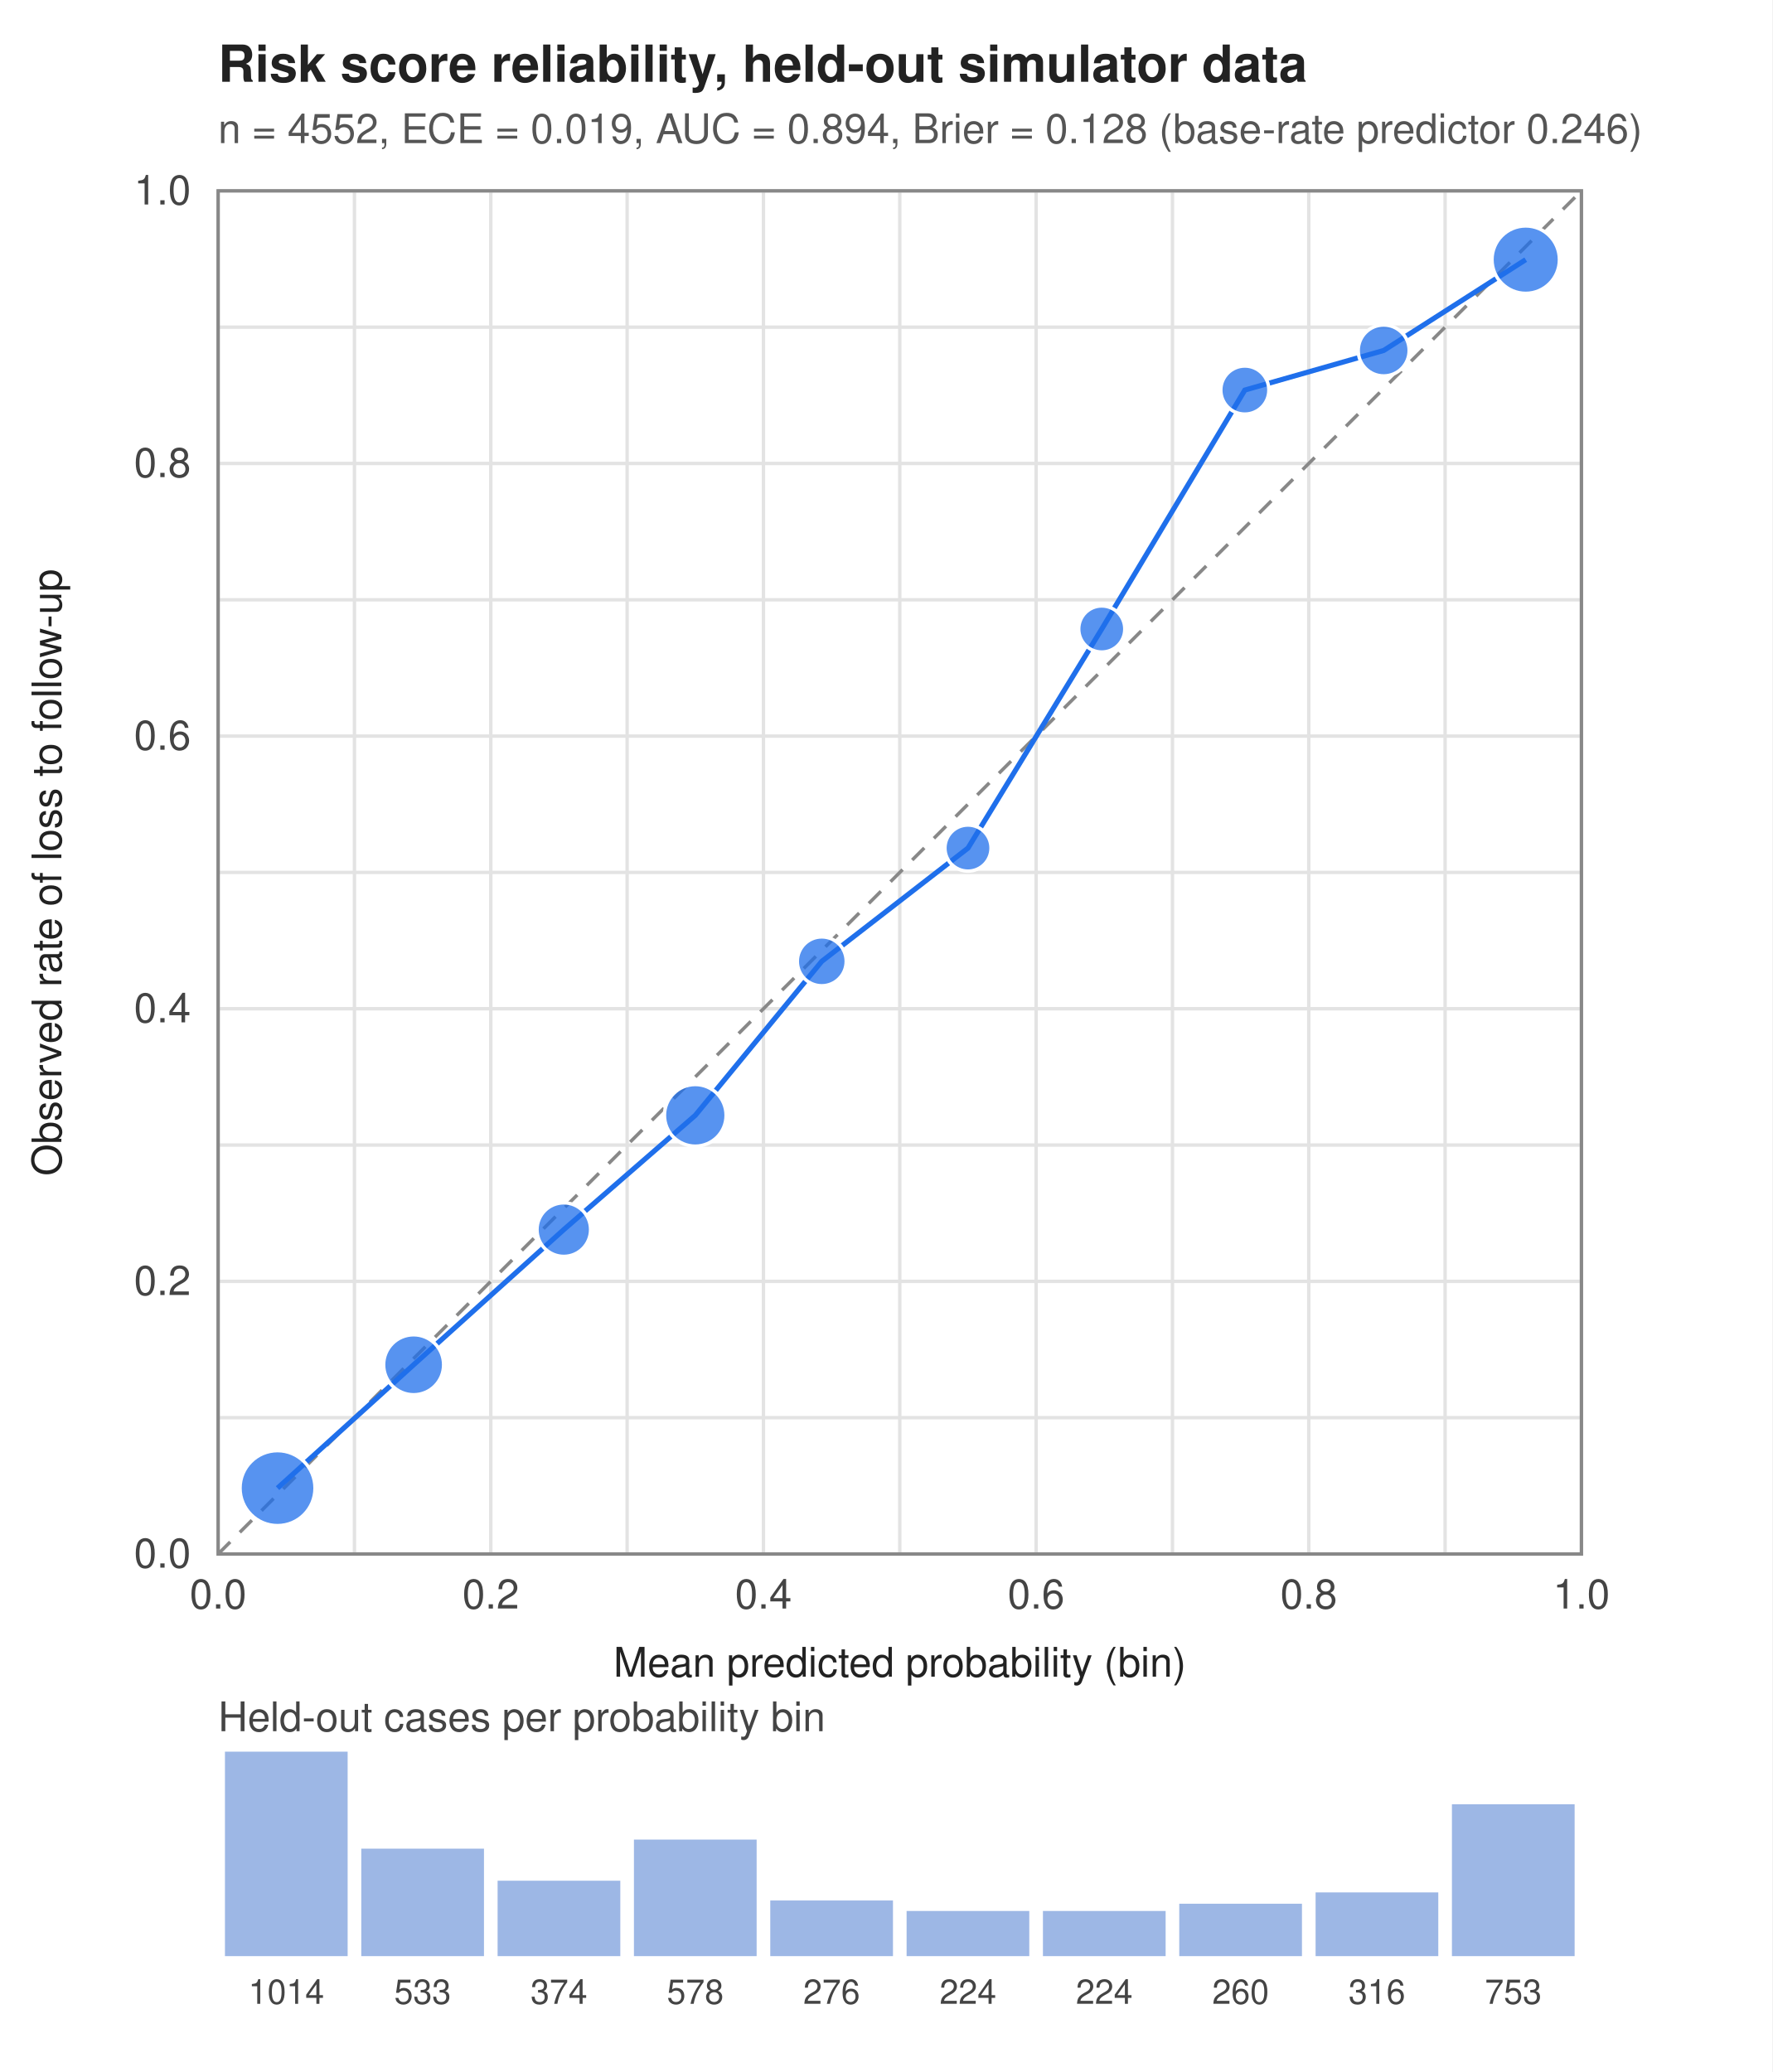
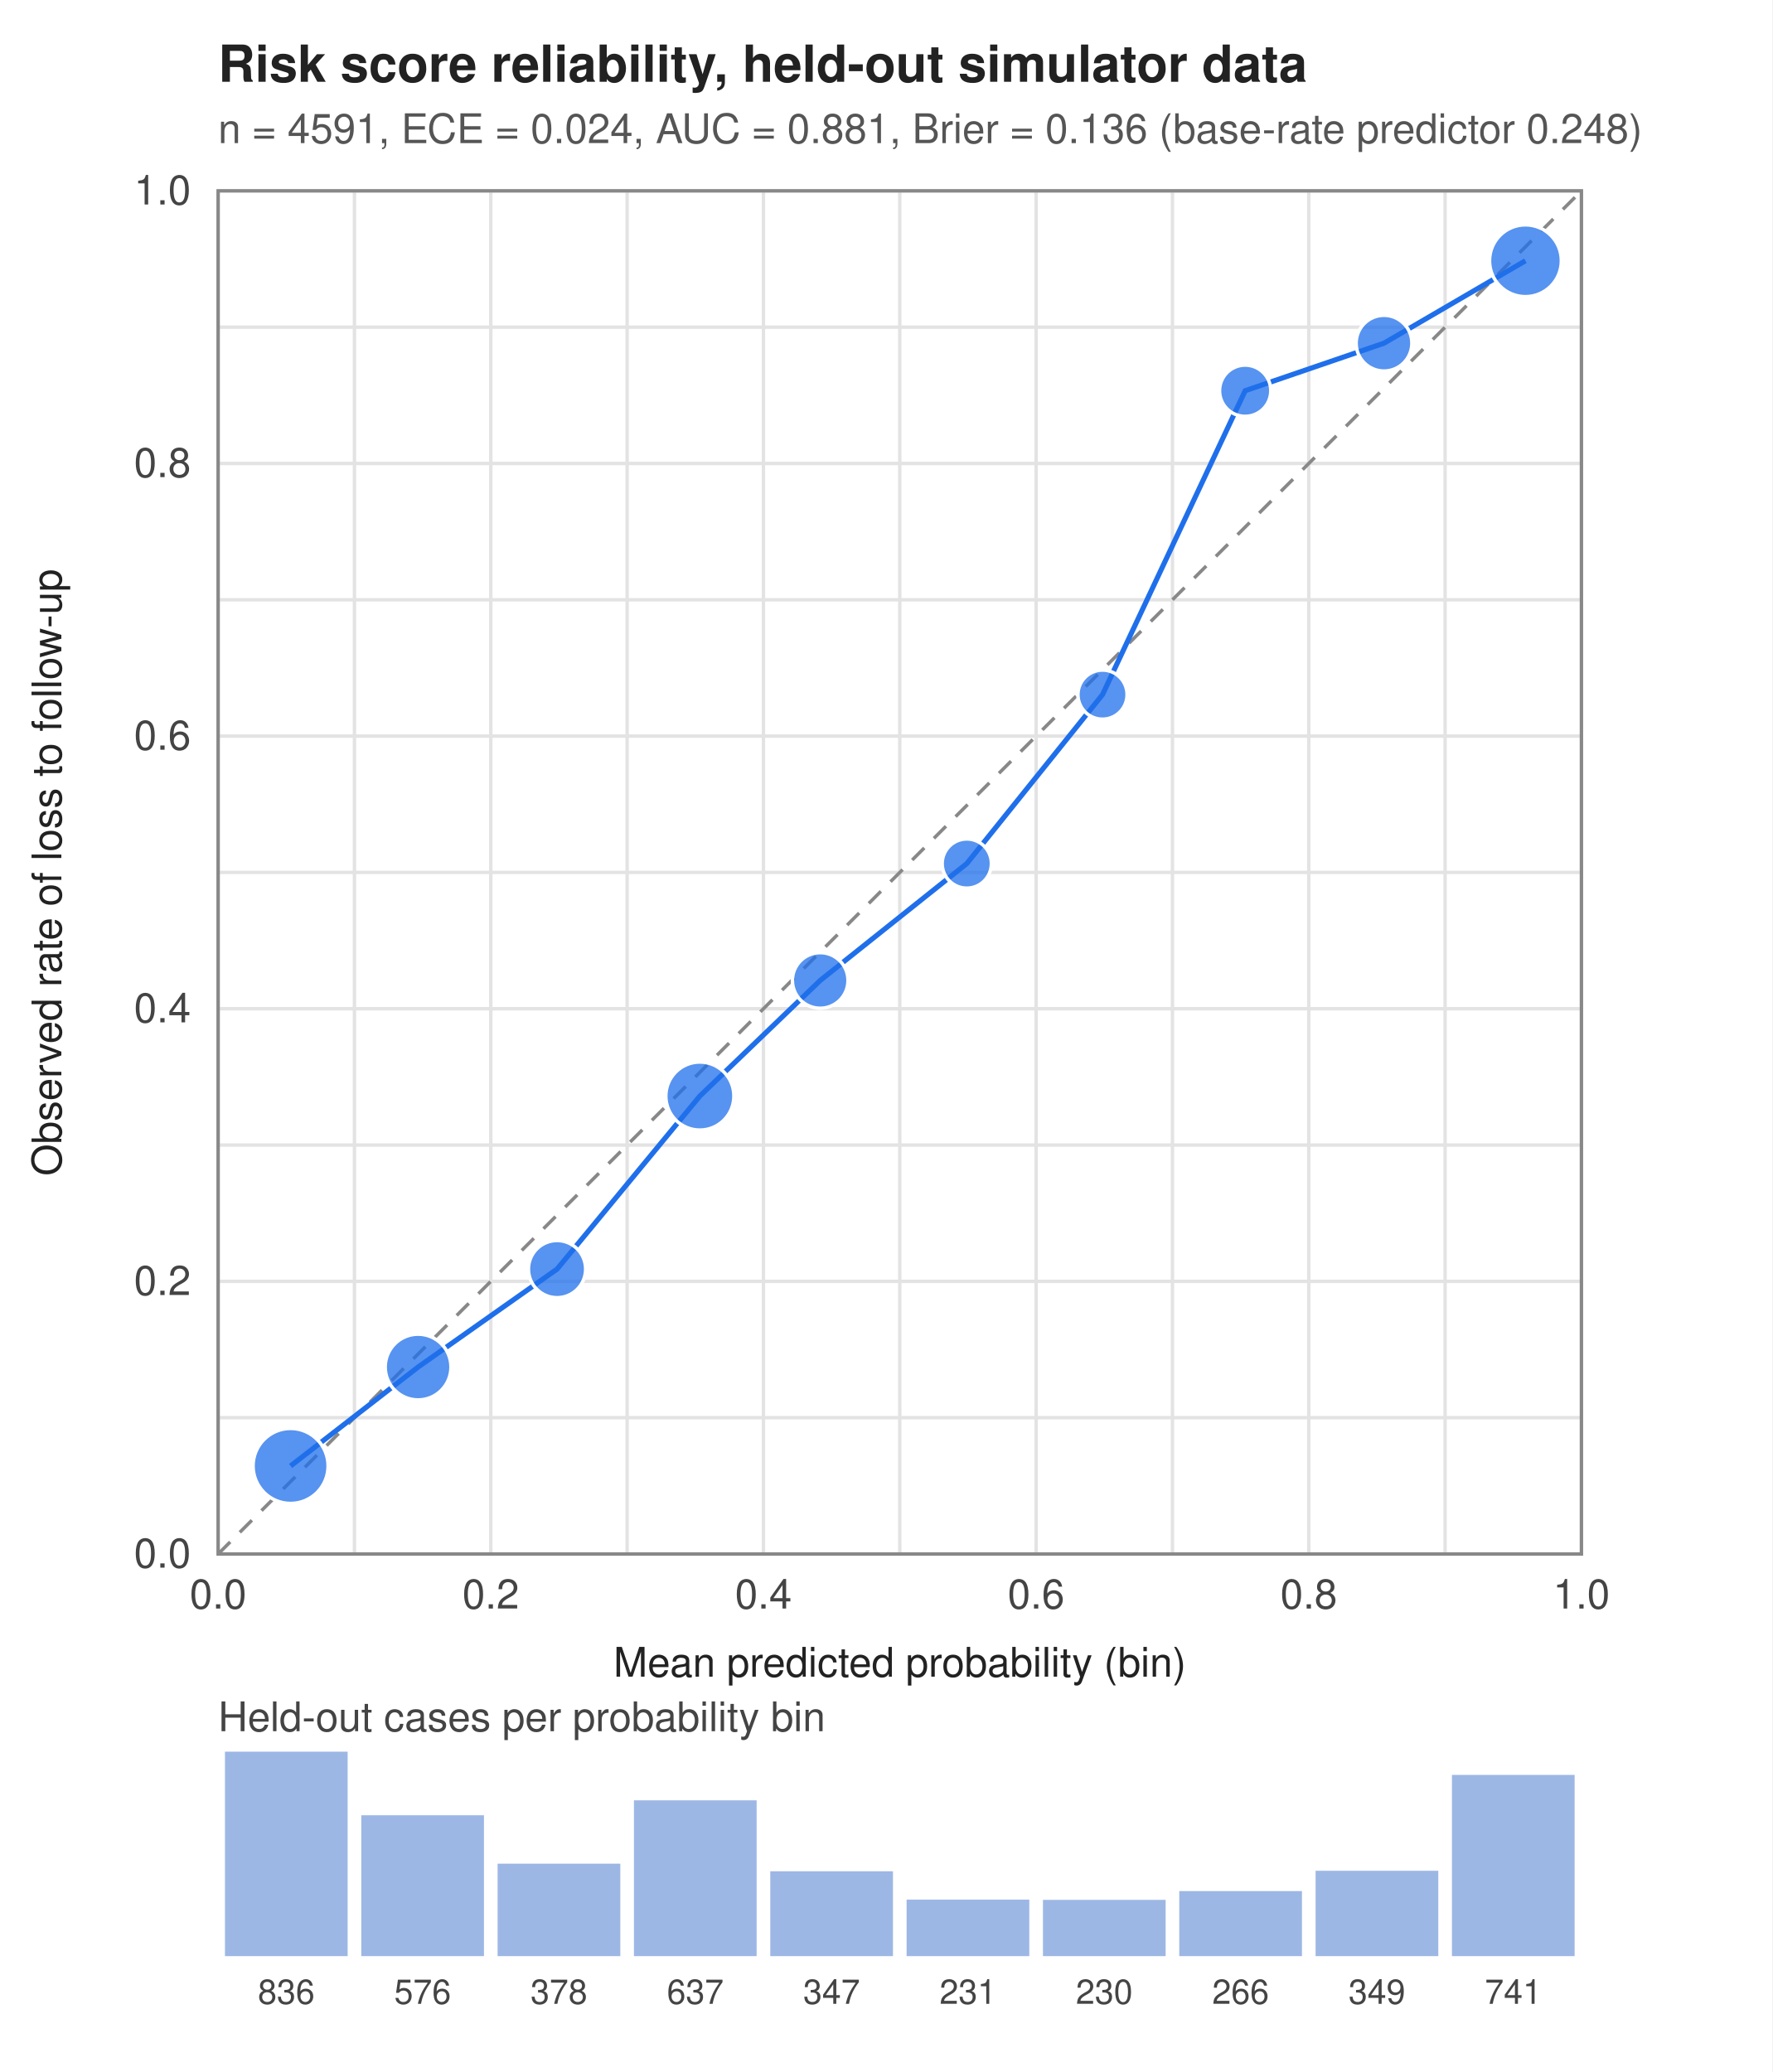
<svg xmlns="http://www.w3.org/2000/svg" viewBox="0 0 520 608" width="520" height="608" role="img" aria-labelledby="t d" font-family="Helvetica, Arial, sans-serif" font-size="12">
  <rect width="520" height="608" fill="#ffffff" />
  <text x="64" y="24" font-size="15" font-weight="bold" fill="#222222">Risk score reliability, held-out simulator data</text>
-   <text x="64" y="42" fill="#555555">n = 4552, ECE = 0.019, AUC = 0.894, Brier = 0.128 (base-rate predictor 0.246)</text>
+   <text x="64" y="42" fill="#555555">n = 4591, ECE = 0.024, AUC = 0.881, Brier = 0.136 (base-rate predictor 0.248)</text>
  <line x1="64.00" y1="456.00" x2="64.00" y2="56.00" stroke="#e3e3e3" stroke-width="1" />
  <line x1="64.00" y1="456.00" x2="464.00" y2="456.00" stroke="#e3e3e3" stroke-width="1" />
  <text x="64.00" y="472.00" text-anchor="middle" fill="#444444">0.0</text>
  <text x="56.00" y="460.00" text-anchor="end" fill="#444444">0.0</text>
  <line x1="104.00" y1="456.00" x2="104.00" y2="56.00" stroke="#e3e3e3" stroke-width="1" />
  <line x1="64.00" y1="416.00" x2="464.00" y2="416.00" stroke="#e3e3e3" stroke-width="1" />
  <line x1="144.00" y1="456.00" x2="144.00" y2="56.00" stroke="#e3e3e3" stroke-width="1" />
  <line x1="64.00" y1="376.00" x2="464.00" y2="376.00" stroke="#e3e3e3" stroke-width="1" />
  <text x="144.00" y="472.00" text-anchor="middle" fill="#444444">0.2</text>
  <text x="56.00" y="380.00" text-anchor="end" fill="#444444">0.2</text>
  <line x1="184.00" y1="456.00" x2="184.00" y2="56.00" stroke="#e3e3e3" stroke-width="1" />
  <line x1="64.00" y1="336.00" x2="464.00" y2="336.00" stroke="#e3e3e3" stroke-width="1" />
  <line x1="224.00" y1="456.00" x2="224.00" y2="56.00" stroke="#e3e3e3" stroke-width="1" />
  <line x1="64.00" y1="296.00" x2="464.00" y2="296.00" stroke="#e3e3e3" stroke-width="1" />
  <text x="224.00" y="472.00" text-anchor="middle" fill="#444444">0.4</text>
  <text x="56.00" y="300.00" text-anchor="end" fill="#444444">0.4</text>
  <line x1="264.00" y1="456.00" x2="264.00" y2="56.00" stroke="#e3e3e3" stroke-width="1" />
  <line x1="64.00" y1="256.00" x2="464.00" y2="256.00" stroke="#e3e3e3" stroke-width="1" />
  <line x1="304.00" y1="456.00" x2="304.00" y2="56.00" stroke="#e3e3e3" stroke-width="1" />
  <line x1="64.00" y1="216.00" x2="464.00" y2="216.00" stroke="#e3e3e3" stroke-width="1" />
  <text x="304.00" y="472.00" text-anchor="middle" fill="#444444">0.6</text>
  <text x="56.00" y="220.00" text-anchor="end" fill="#444444">0.6</text>
  <line x1="344.00" y1="456.00" x2="344.00" y2="56.00" stroke="#e3e3e3" stroke-width="1" />
  <line x1="64.00" y1="176.00" x2="464.00" y2="176.00" stroke="#e3e3e3" stroke-width="1" />
  <line x1="384.00" y1="456.00" x2="384.00" y2="56.00" stroke="#e3e3e3" stroke-width="1" />
  <line x1="64.00" y1="136.00" x2="464.00" y2="136.00" stroke="#e3e3e3" stroke-width="1" />
  <text x="384.00" y="472.00" text-anchor="middle" fill="#444444">0.8</text>
  <text x="56.00" y="140.00" text-anchor="end" fill="#444444">0.8</text>
  <line x1="424.00" y1="456.00" x2="424.00" y2="56.00" stroke="#e3e3e3" stroke-width="1" />
  <line x1="64.00" y1="96.00" x2="464.00" y2="96.00" stroke="#e3e3e3" stroke-width="1" />
  <line x1="464.00" y1="456.00" x2="464.00" y2="56.00" stroke="#e3e3e3" stroke-width="1" />
  <line x1="64.00" y1="56.00" x2="464.00" y2="56.00" stroke="#e3e3e3" stroke-width="1" />
  <text x="464.00" y="472.00" text-anchor="middle" fill="#444444">1.0</text>
  <text x="56.00" y="60.00" text-anchor="end" fill="#444444">1.0</text>
  <rect x="64" y="56" width="400" height="400" fill="none" stroke="#888888" />
  <line x1="64.00" y1="456.00" x2="464.00" y2="56.00" stroke="#888888" stroke-dasharray="5 4" />
-   <polyline points="81.43,436.67 121.36,400.47 165.42,360.81 204.00,327.28 241.11,282.09 284.01,248.86 323.26,184.57 365.24,114.46 405.98,102.84 447.65,76.19" fill="none" stroke="#1f6feb" stroke-width="1.5" />
-   <circle cx="81.43" cy="436.67" r="11.00" fill="#1f6feb" fill-opacity="0.75" stroke="#ffffff" />
-   <circle cx="121.36" cy="400.47" r="8.80" fill="#1f6feb" fill-opacity="0.75" stroke="#ffffff" />
-   <circle cx="165.42" cy="360.81" r="7.86" fill="#1f6feb" fill-opacity="0.75" stroke="#ffffff" />
-   <circle cx="204.00" cy="327.28" r="9.04" fill="#1f6feb" fill-opacity="0.75" stroke="#ffffff" />
-   <circle cx="241.11" cy="282.09" r="7.17" fill="#1f6feb" fill-opacity="0.75" stroke="#ffffff" />
-   <circle cx="284.01" cy="248.86" r="6.76" fill="#1f6feb" fill-opacity="0.75" stroke="#ffffff" />
-   <circle cx="323.26" cy="184.57" r="6.76" fill="#1f6feb" fill-opacity="0.75" stroke="#ffffff" />
-   <circle cx="365.24" cy="114.46" r="7.05" fill="#1f6feb" fill-opacity="0.75" stroke="#ffffff" />
-   <circle cx="405.98" cy="102.84" r="7.47" fill="#1f6feb" fill-opacity="0.75" stroke="#ffffff" />
-   <circle cx="447.65" cy="76.19" r="9.89" fill="#1f6feb" fill-opacity="0.75" stroke="#ffffff" />
+   <polyline points="85.26,430.16 122.67,401.14 163.44,372.40 205.34,321.62 240.65,287.70 283.66,253.40 323.48,203.83 365.34,114.65 406.07,100.70 447.57,76.51" fill="none" stroke="#1f6feb" stroke-width="1.5" />
+   <circle cx="85.26" cy="430.16" r="11.00" fill="#1f6feb" fill-opacity="0.75" stroke="#ffffff" />
+   <circle cx="122.67" cy="401.14" r="9.64" fill="#1f6feb" fill-opacity="0.75" stroke="#ffffff" />
+   <circle cx="163.44" cy="372.40" r="8.38" fill="#1f6feb" fill-opacity="0.75" stroke="#ffffff" />
+   <circle cx="205.34" cy="321.62" r="9.98" fill="#1f6feb" fill-opacity="0.75" stroke="#ffffff" />
+   <circle cx="240.65" cy="287.70" r="8.15" fill="#1f6feb" fill-opacity="0.75" stroke="#ffffff" />
+   <circle cx="283.66" cy="253.40" r="7.21" fill="#1f6feb" fill-opacity="0.75" stroke="#ffffff" />
+   <circle cx="323.48" cy="203.83" r="7.20" fill="#1f6feb" fill-opacity="0.75" stroke="#ffffff" />
+   <circle cx="365.34" cy="114.65" r="7.51" fill="#1f6feb" fill-opacity="0.75" stroke="#ffffff" />
+   <circle cx="406.07" cy="100.70" r="8.17" fill="#1f6feb" fill-opacity="0.75" stroke="#ffffff" />
+   <circle cx="447.57" cy="76.51" r="10.53" fill="#1f6feb" fill-opacity="0.75" stroke="#ffffff" />
  <text x="264.00" y="492.00" text-anchor="middle" fill="#222222">Mean predicted probability (bin)</text>
  <text x="18" y="256.00" text-anchor="middle" fill="#222222" transform="rotate(-90 18 256.00)">Observed rate of loss to follow-up</text>
  <text x="64" y="508.00" fill="#444444">Held-out cases per probability bin</text>
  <rect x="66.00" y="514.00" width="36.00" height="60.00" fill="#9db7e5" />
-   <text x="84.00" y="588.00" text-anchor="middle" fill="#444444" font-size="10">1014</text>
-   <rect x="106.00" y="542.46" width="36.00" height="31.54" fill="#9db7e5" />
-   <text x="124.00" y="588.00" text-anchor="middle" fill="#444444" font-size="10">533</text>
-   <rect x="146.00" y="551.87" width="36.00" height="22.13" fill="#9db7e5" />
-   <text x="164.00" y="588.00" text-anchor="middle" fill="#444444" font-size="10">374</text>
-   <rect x="186.00" y="539.80" width="36.00" height="34.20" fill="#9db7e5" />
-   <text x="204.00" y="588.00" text-anchor="middle" fill="#444444" font-size="10">578</text>
-   <rect x="226.00" y="557.67" width="36.00" height="16.33" fill="#9db7e5" />
-   <text x="244.00" y="588.00" text-anchor="middle" fill="#444444" font-size="10">276</text>
-   <rect x="266.00" y="560.75" width="36.00" height="13.25" fill="#9db7e5" />
-   <text x="284.00" y="588.00" text-anchor="middle" fill="#444444" font-size="10">224</text>
-   <rect x="306.00" y="560.75" width="36.00" height="13.25" fill="#9db7e5" />
-   <text x="324.00" y="588.00" text-anchor="middle" fill="#444444" font-size="10">224</text>
-   <rect x="346.00" y="558.62" width="36.00" height="15.38" fill="#9db7e5" />
-   <text x="364.00" y="588.00" text-anchor="middle" fill="#444444" font-size="10">260</text>
-   <rect x="386.00" y="555.30" width="36.00" height="18.70" fill="#9db7e5" />
-   <text x="404.00" y="588.00" text-anchor="middle" fill="#444444" font-size="10">316</text>
-   <rect x="426.00" y="529.44" width="36.00" height="44.56" fill="#9db7e5" />
-   <text x="444.00" y="588.00" text-anchor="middle" fill="#444444" font-size="10">753</text>
+   <text x="84.00" y="588.00" text-anchor="middle" fill="#444444" font-size="10">836</text>
+   <rect x="106.00" y="532.66" width="36.00" height="41.34" fill="#9db7e5" />
+   <text x="124.00" y="588.00" text-anchor="middle" fill="#444444" font-size="10">576</text>
+   <rect x="146.00" y="546.87" width="36.00" height="27.13" fill="#9db7e5" />
+   <text x="164.00" y="588.00" text-anchor="middle" fill="#444444" font-size="10">378</text>
+   <rect x="186.00" y="528.28" width="36.00" height="45.72" fill="#9db7e5" />
+   <text x="204.00" y="588.00" text-anchor="middle" fill="#444444" font-size="10">637</text>
+   <rect x="226.00" y="549.10" width="36.00" height="24.90" fill="#9db7e5" />
+   <text x="244.00" y="588.00" text-anchor="middle" fill="#444444" font-size="10">347</text>
+   <rect x="266.00" y="557.42" width="36.00" height="16.58" fill="#9db7e5" />
+   <text x="284.00" y="588.00" text-anchor="middle" fill="#444444" font-size="10">231</text>
+   <rect x="306.00" y="557.49" width="36.00" height="16.51" fill="#9db7e5" />
+   <text x="324.00" y="588.00" text-anchor="middle" fill="#444444" font-size="10">230</text>
+   <rect x="346.00" y="554.91" width="36.00" height="19.09" fill="#9db7e5" />
+   <text x="364.00" y="588.00" text-anchor="middle" fill="#444444" font-size="10">266</text>
+   <rect x="386.00" y="548.95" width="36.00" height="25.05" fill="#9db7e5" />
+   <text x="404.00" y="588.00" text-anchor="middle" fill="#444444" font-size="10">349</text>
+   <rect x="426.00" y="520.82" width="36.00" height="53.18" fill="#9db7e5" />
+   <text x="444.00" y="588.00" text-anchor="middle" fill="#444444" font-size="10">741</text>
</svg>
